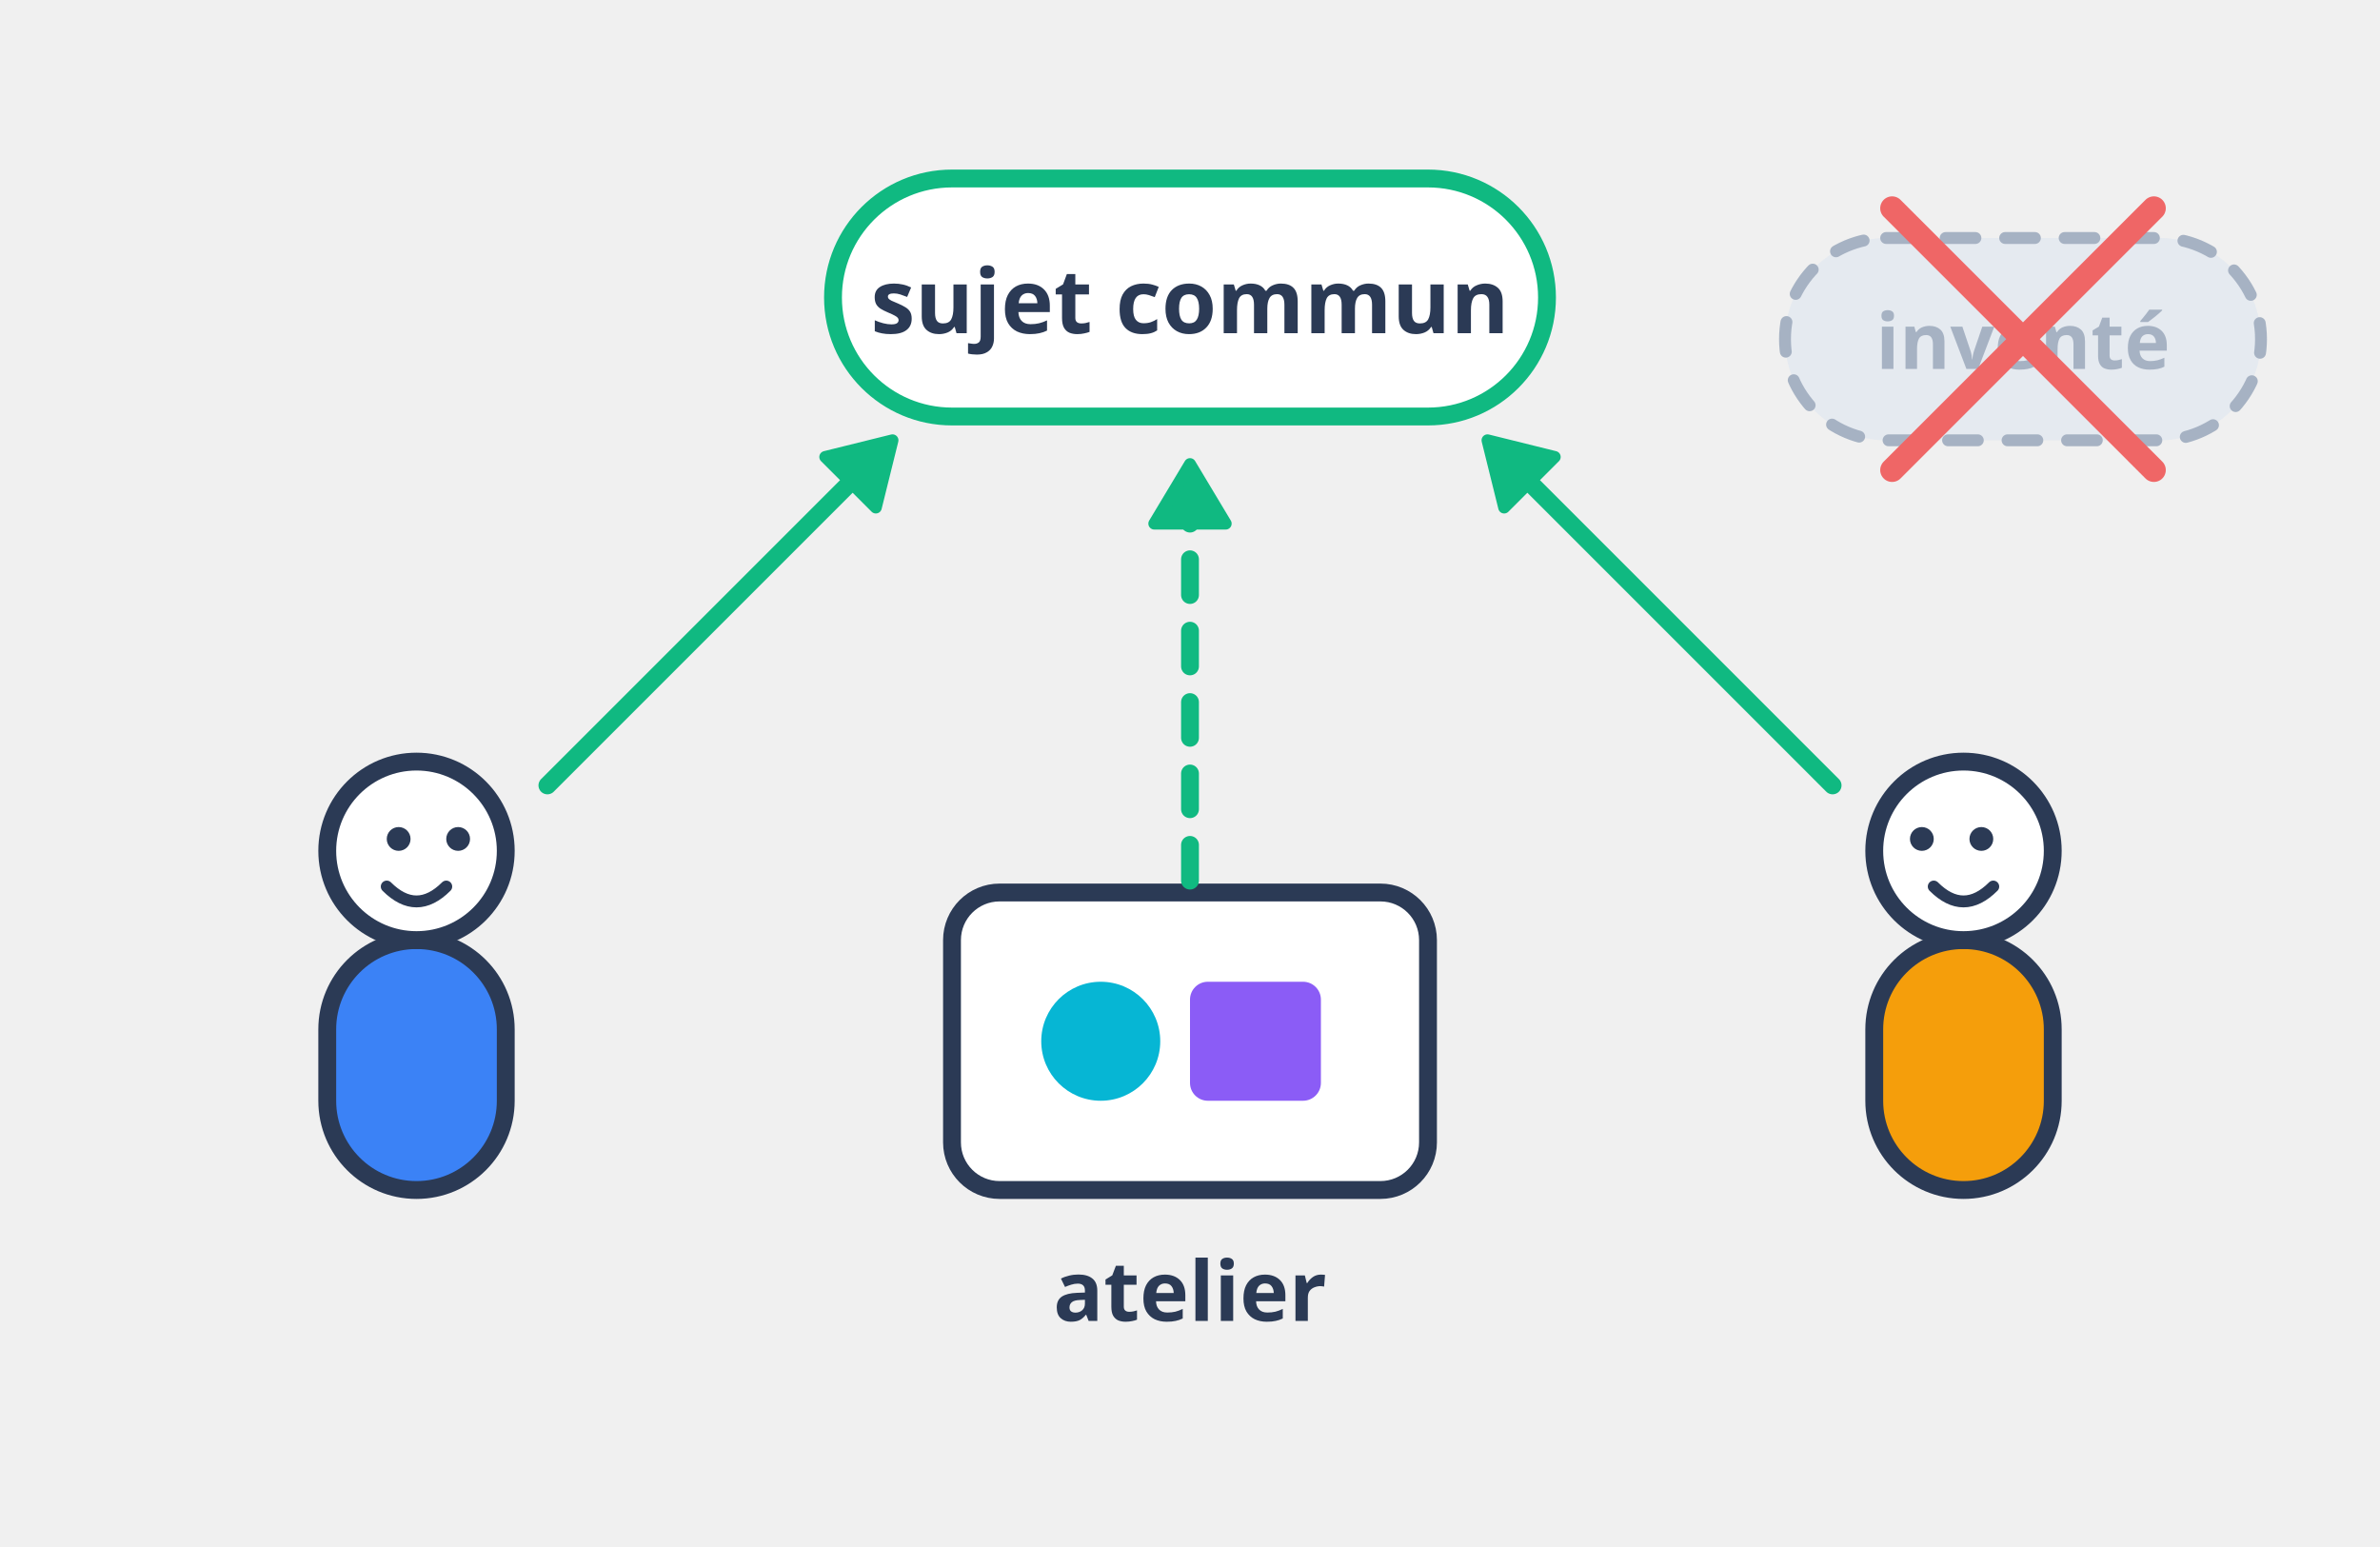
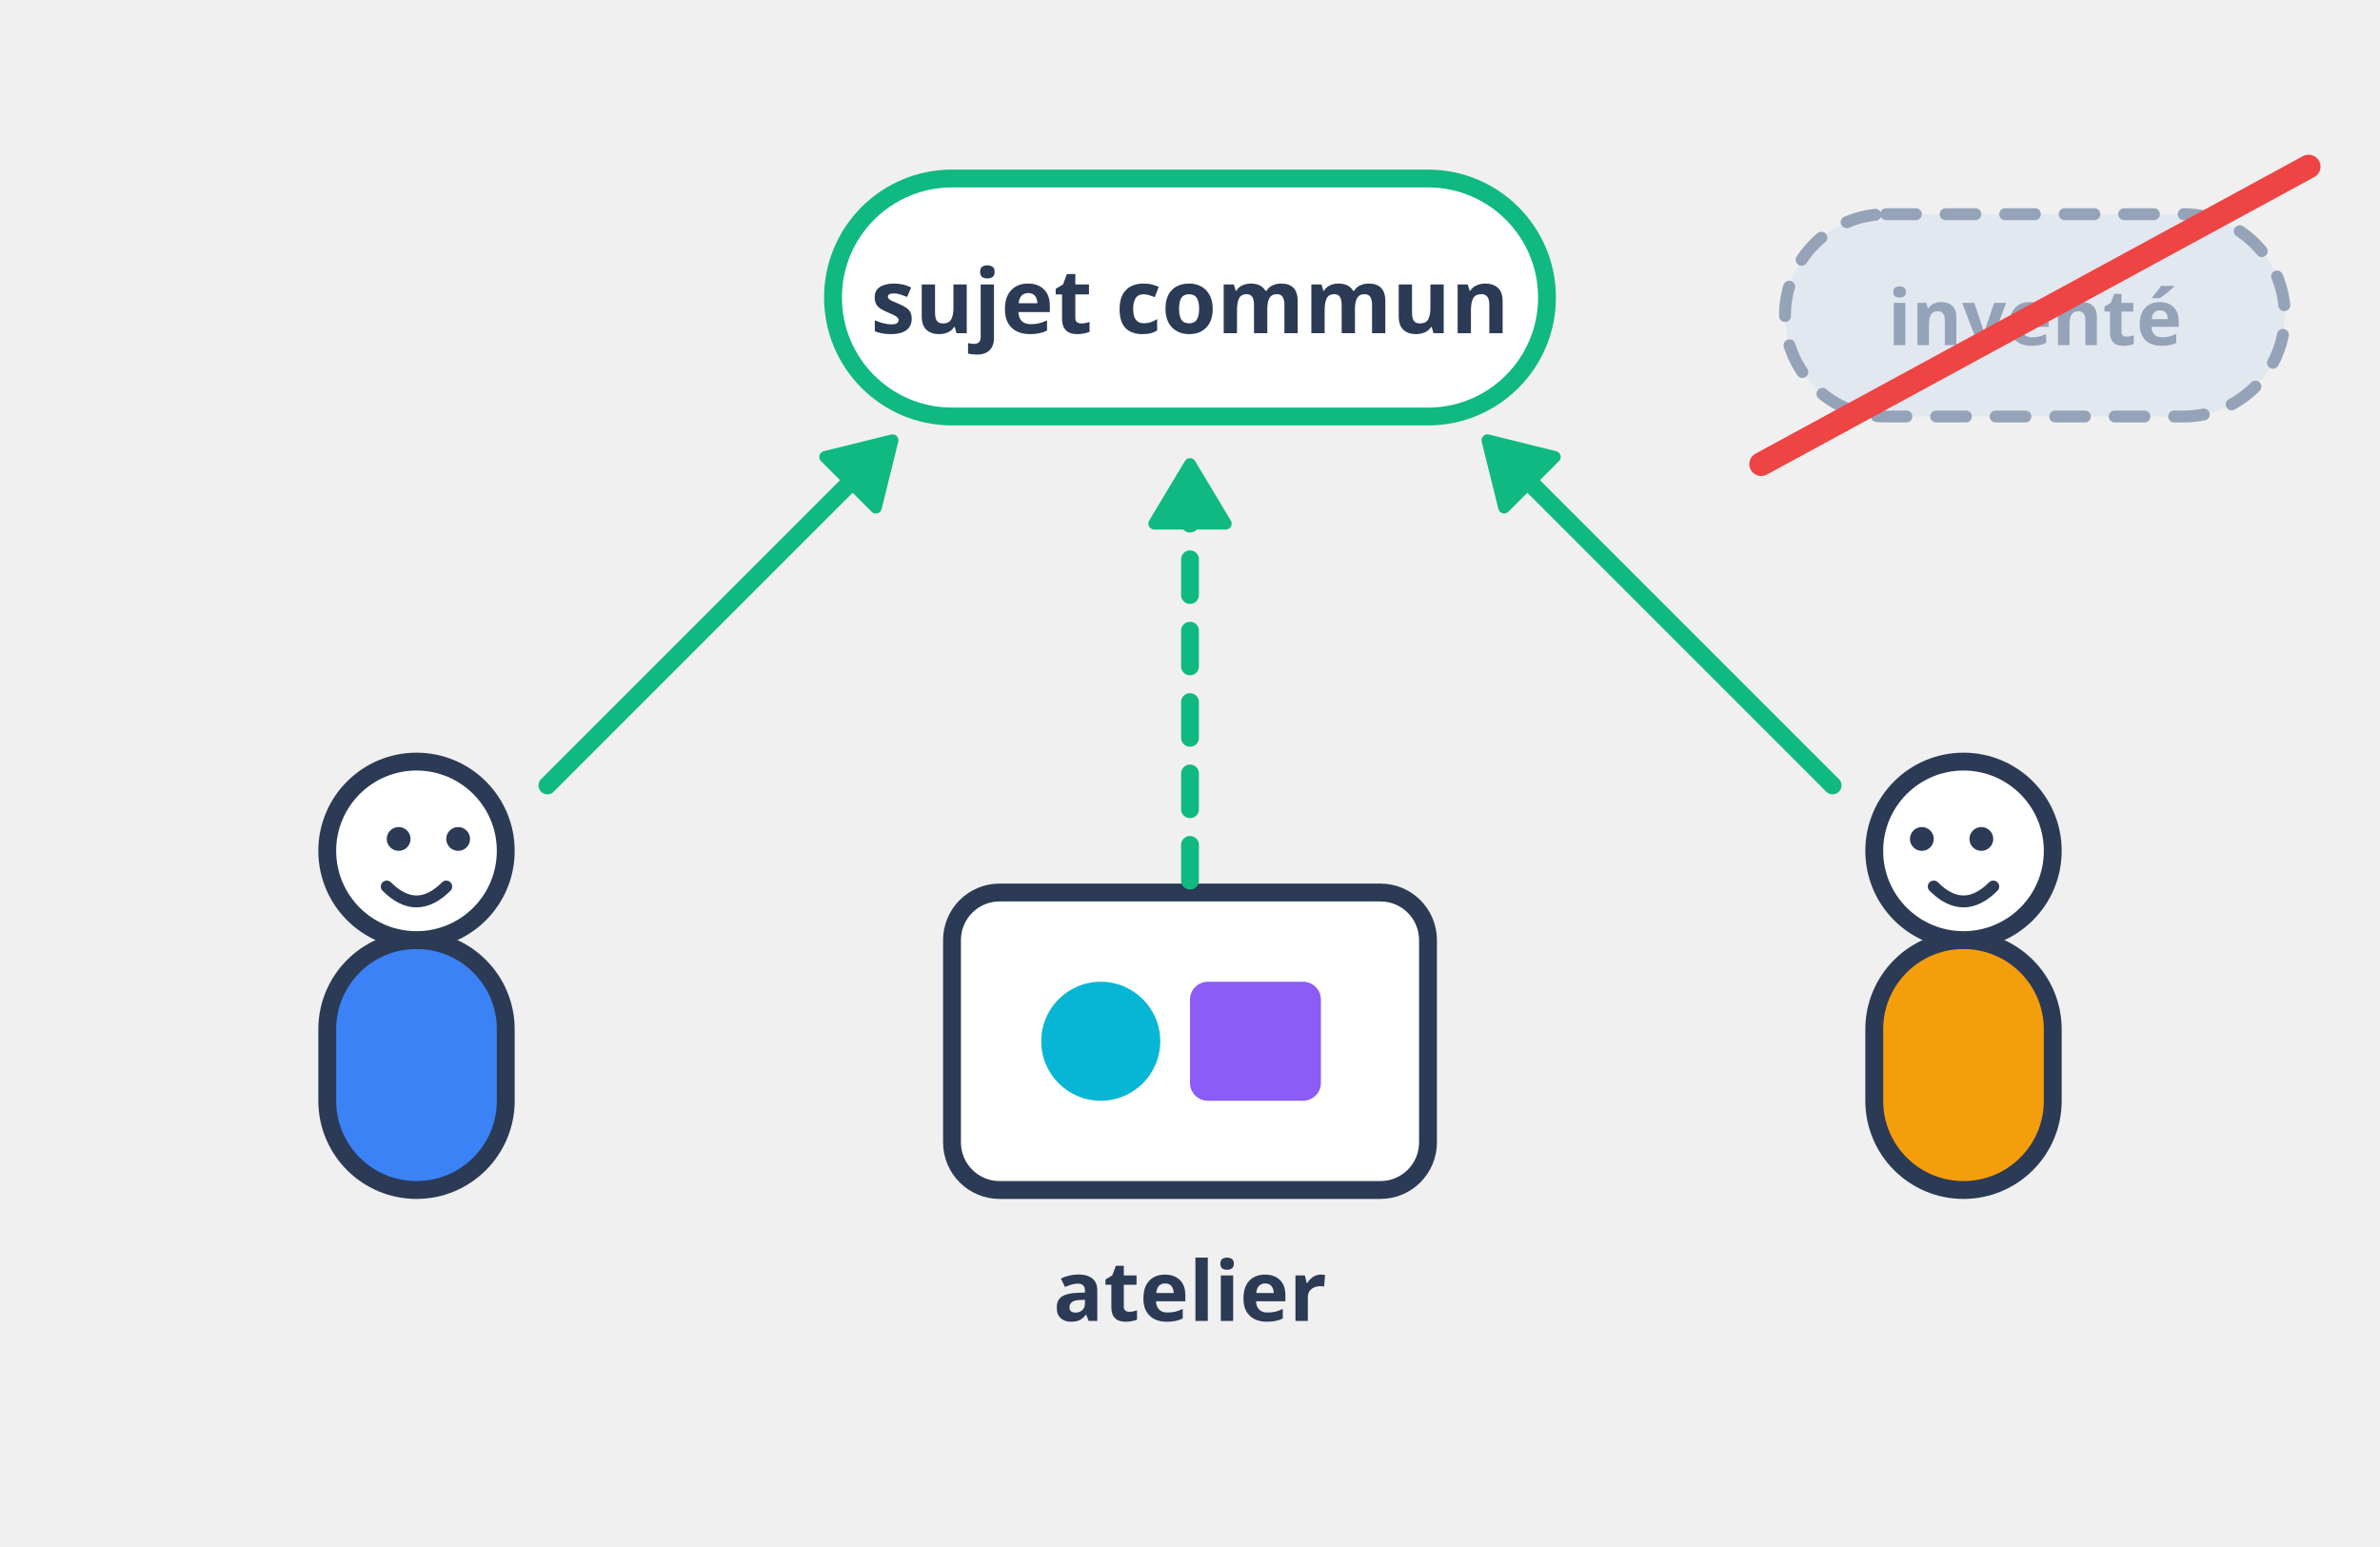
<svg xmlns="http://www.w3.org/2000/svg" viewBox="0 0 400 260" role="img">
  <style>@media (prefers-reduced-motion: reduce){*{animation:none!important}}</style>
  <g font-family="system-ui, sans-serif" font-weight="600" text-anchor="middle" stroke-linecap="round" stroke-linejoin="round">
    <g transform="translate(70 200) scale(1)">
      <rect x="-15" y="-42" width="30" height="42" rx="15" fill="#3B82F6" stroke="#2B3A55" stroke-width="3" />
      <circle cy="-57" r="15" fill="#FFFFFF" stroke="#2B3A55" stroke-width="3" />
      <circle cx="-3" cy="-59" r="2" fill="#2B3A55" />
      <circle cx="7" cy="-59" r="2" fill="#2B3A55" />
      <path d="M-5 -51Q0 -46 5 -51" fill="none" stroke="#2B3A55" stroke-width="2" />
    </g>
    <g transform="translate(330 200) scale(1)">
      <rect x="-15" y="-42" width="30" height="42" rx="15" fill="#F59E0B" stroke="#2B3A55" stroke-width="3" />
      <circle cy="-57" r="15" fill="#FFFFFF" stroke="#2B3A55" stroke-width="3" />
      <circle cx="-7" cy="-59" r="2" fill="#2B3A55" />
      <circle cx="3" cy="-59" r="2" fill="#2B3A55" />
      <path d="M-5 -51Q0 -46 5 -51" fill="none" stroke="#2B3A55" stroke-width="2" />
    </g>
    <rect x="160" y="150" width="80" height="50" rx="8" fill="#FFFFFF" stroke="#2B3A55" stroke-width="3" />
    <circle cx="185" cy="175" r="10" fill="#06B6D4" />
    <rect x="200" y="165" width="22" height="20" rx="3" fill="#8B5CF6" />
    <text x="200" y="222" font-size="14" fill="#2B3A55">atelier</text>
    <rect x="140" y="30" width="120" height="40" rx="20" fill="#FFFFFF" stroke="#10B981" stroke-width="3" />
    <text x="200" y="56" font-size="15" fill="#2B3A55">sujet commun</text>
    <g>
      <line x1="92" y1="132" x2="145.8" y2="78.2" stroke="#10B981" stroke-width="3" />
      <path d="M138.7 76.8L150 74L147.2 85.3Z" fill="#10B981" stroke="#10B981" stroke-width="2" />
    </g>
    <g>
      <line x1="308" y1="132" x2="254.2" y2="78.2" stroke="#10B981" stroke-width="3" />
      <path d="M252.8 85.3L250 74L261.3 76.8Z" fill="#10B981" stroke="#10B981" stroke-width="2" />
    </g>
    <g>
      <line x1="200" y1="148" x2="200" y2="84" stroke="#10B981" stroke-width="3" stroke-dasharray="6 6" />
      <path d="M194 88L200 78L206 88Z" fill="#10B981" stroke="#10B981" stroke-width="2" />
    </g>
-     <g opacity=".8">
-       <rect x="300" y="40" width="80" height="34" rx="17" fill="#E2E8F0" stroke="#94A3B8" stroke-width="2" stroke-dasharray="5 5" />
-       <text x="340" y="62" font-size="13" fill="#94A3B8">inventé</text>
-       <path d="M318 35L362 79M362 35L318 79" stroke="#EF4444" stroke-width="4" />
-     </g>
+     <rect x="300" y="36" width="84" height="34" rx="17" fill="#E2E8F0" stroke="#94A3B8" stroke-width="2" stroke-dasharray="5 5" />
+     <text x="342" y="58" font-size="13" fill="#94A3B8">inventé</text>
+     <path d="M296 78L388 28" stroke="#EF4444" stroke-width="4" />
  </g>
</svg>
